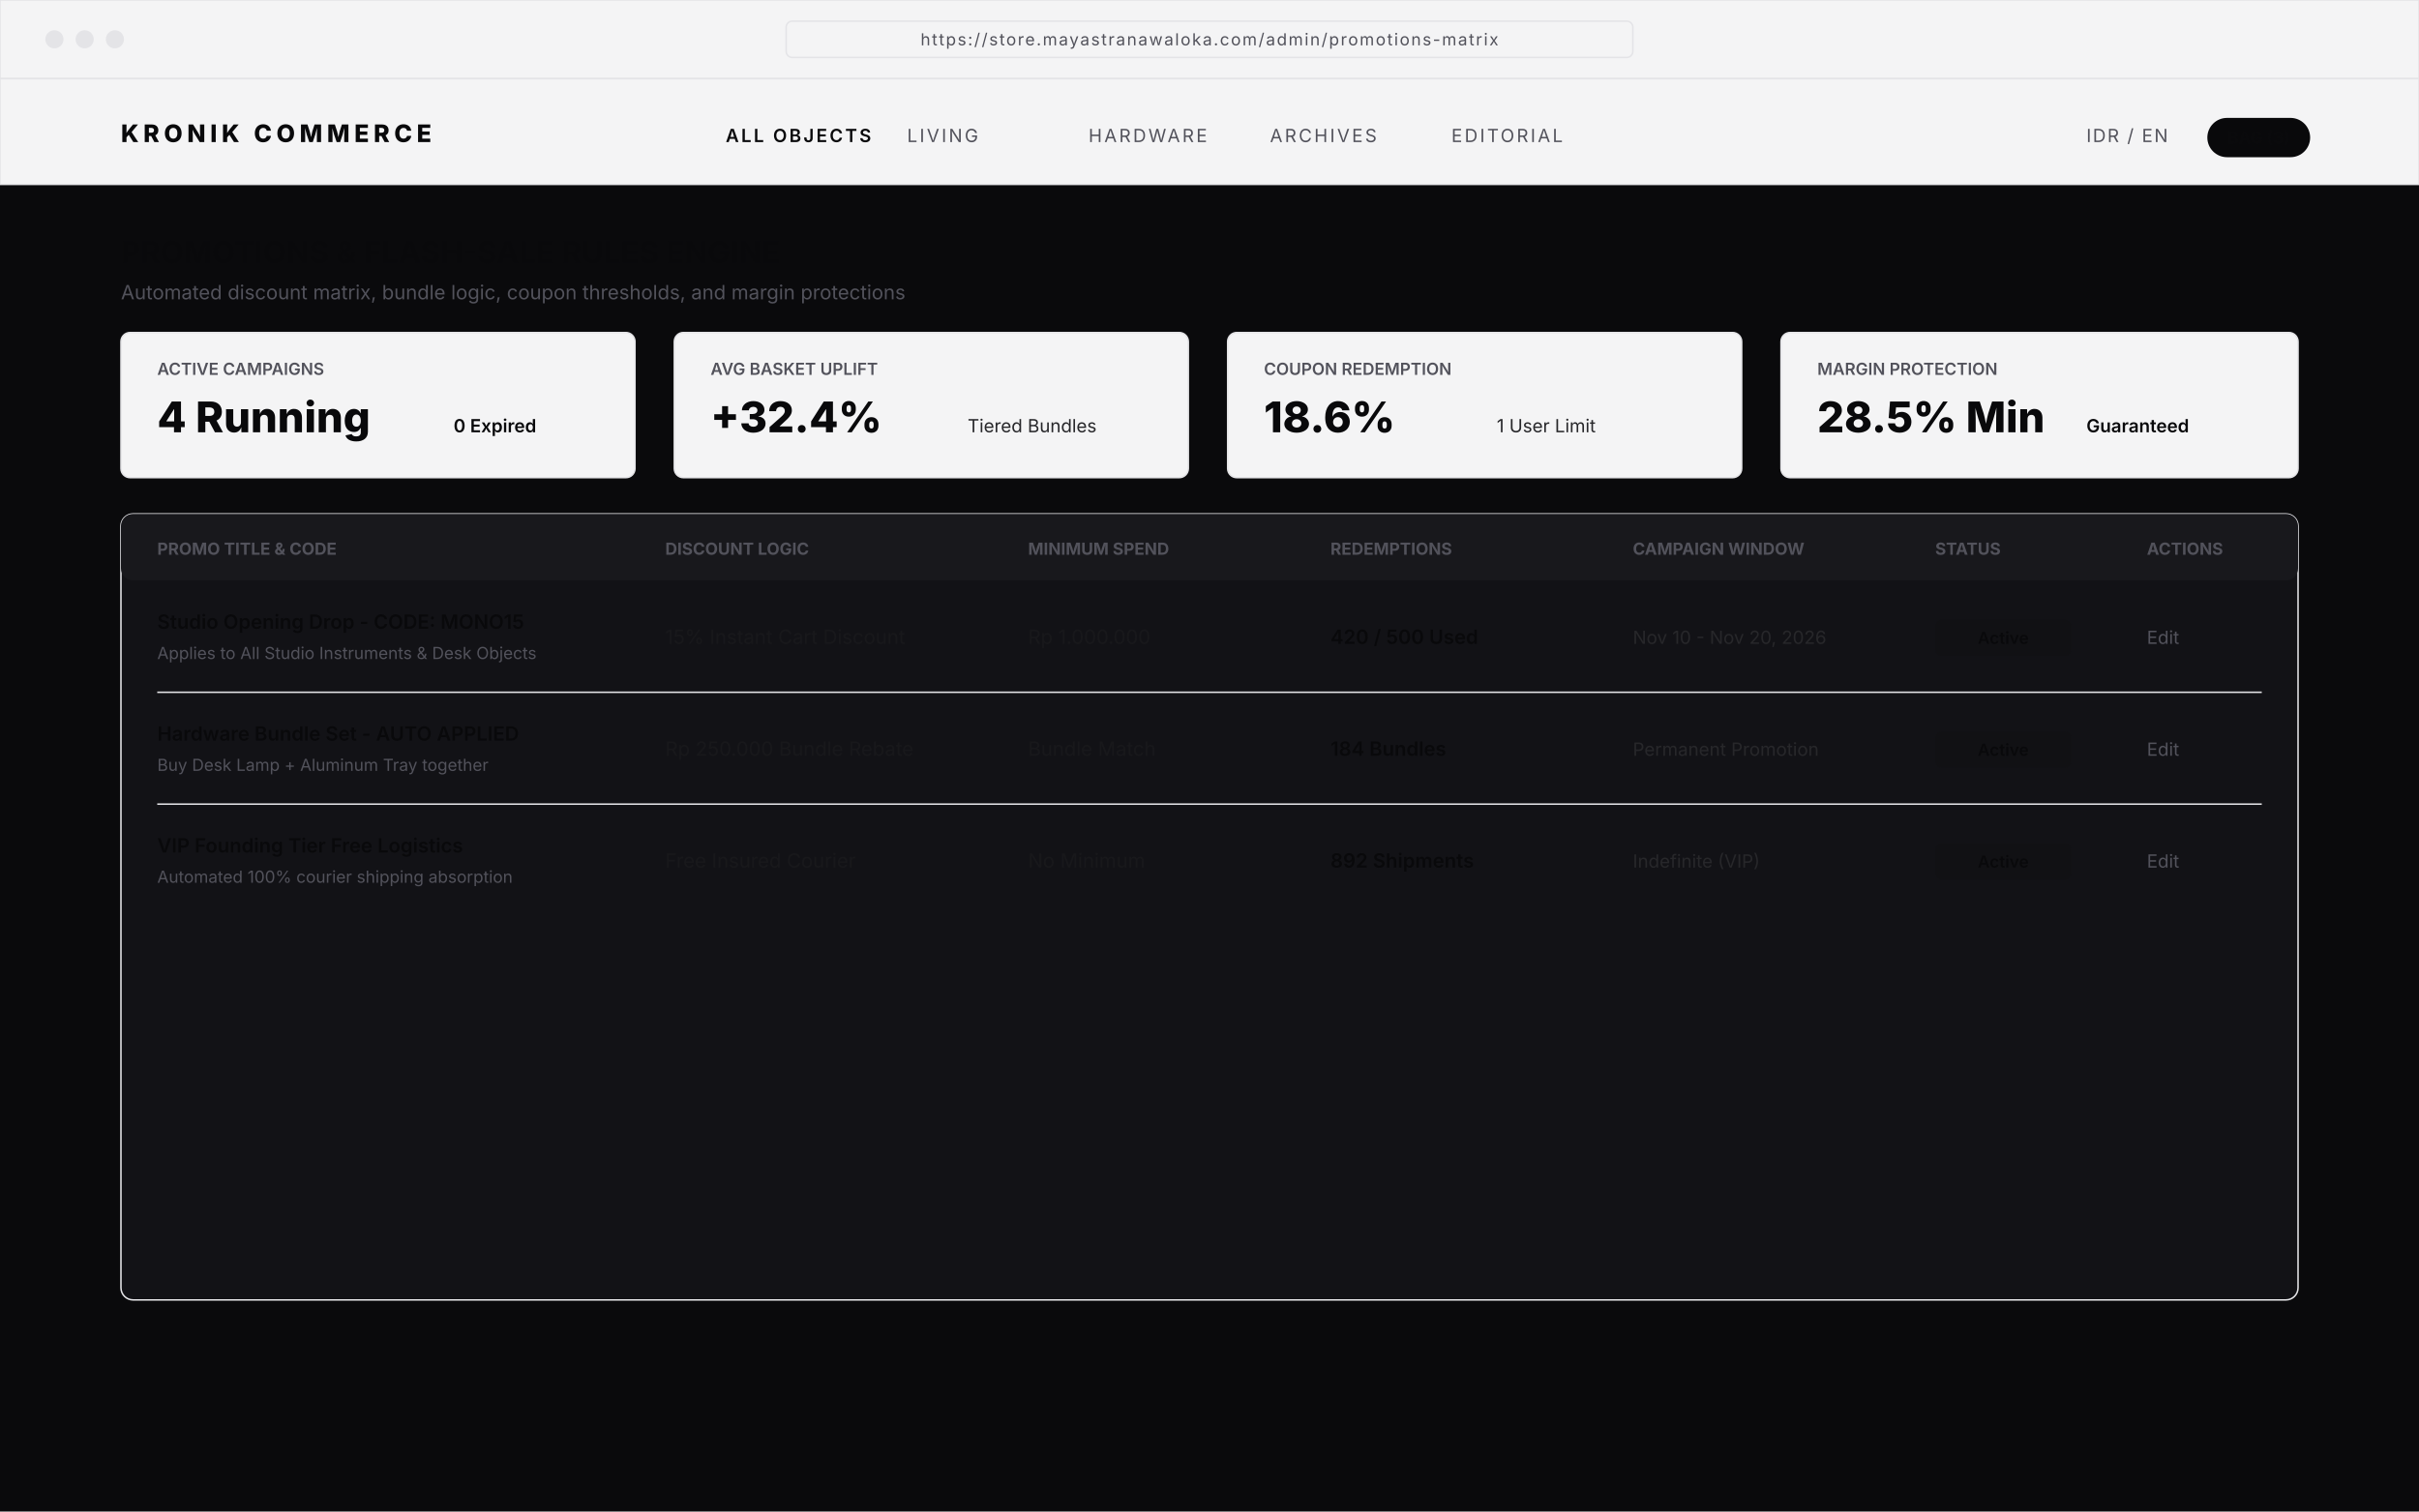
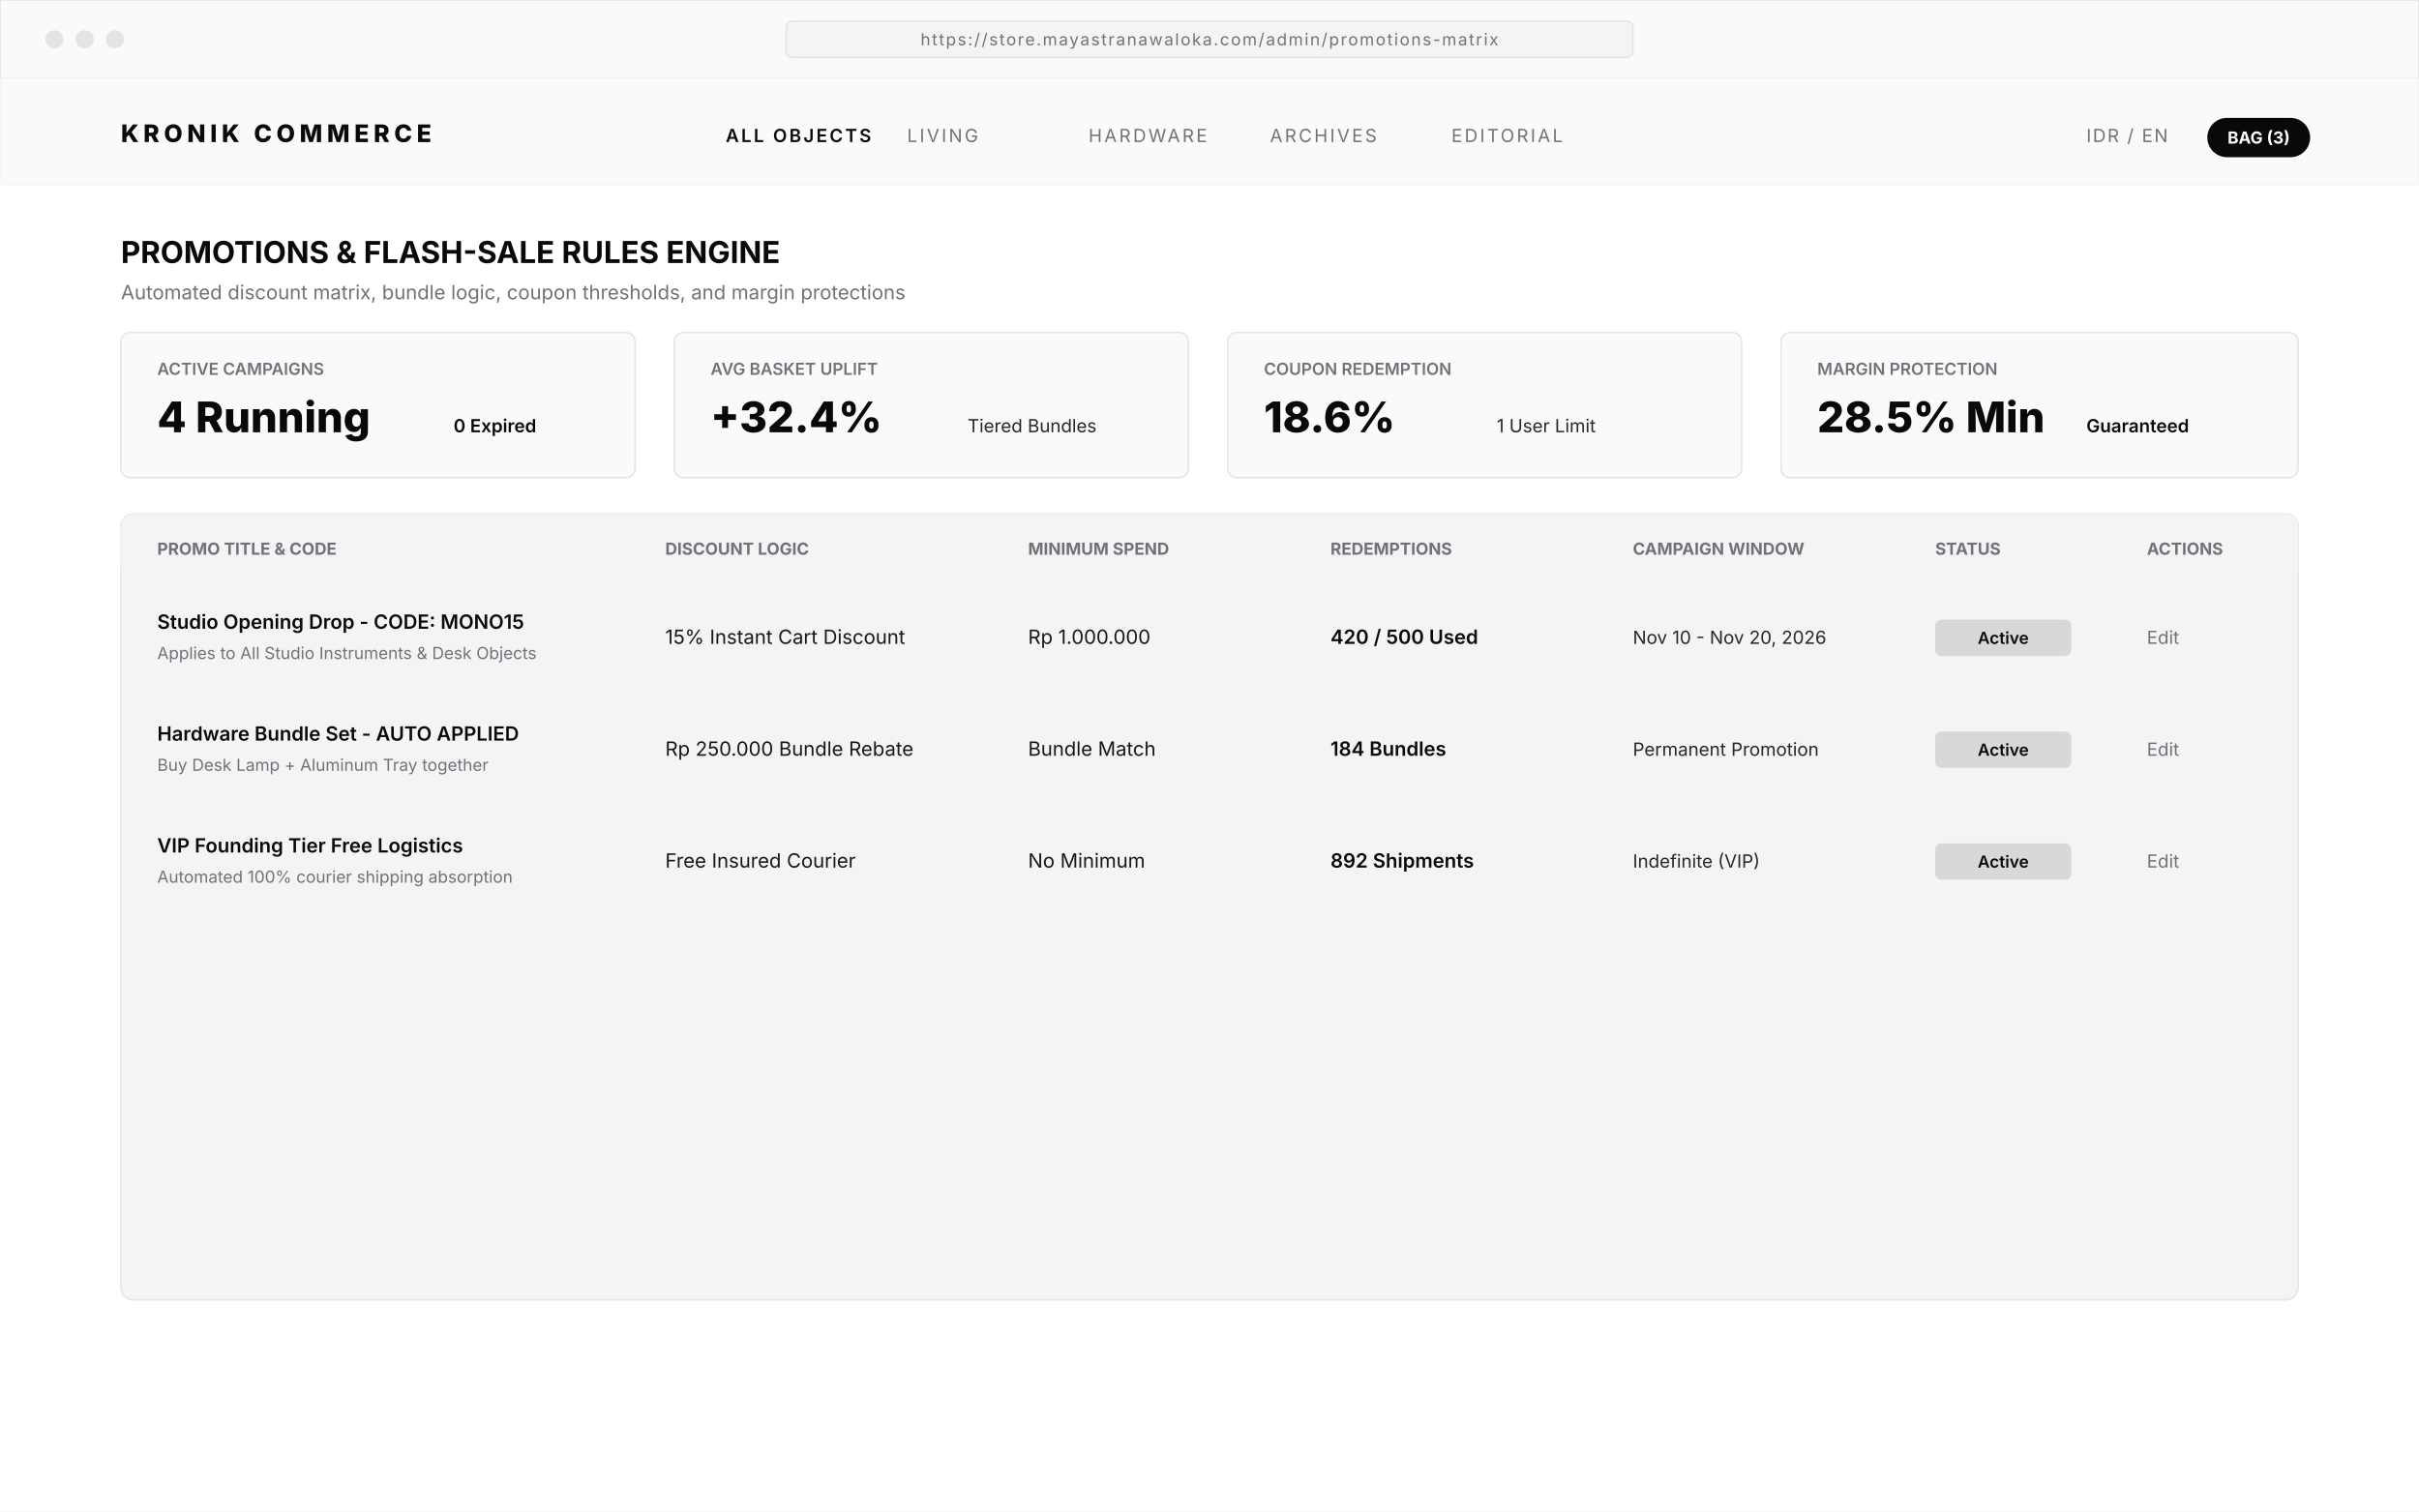
<svg xmlns="http://www.w3.org/2000/svg" viewBox="0 0 1600 1000" width="1600" height="1000" fill="none">
-   <rect width="1600" height="1000" fill="#0a0a0c" />
-   <rect width="1600" height="52" fill="#f4f4f5" stroke="#e4e4e7" stroke-width="1" />
+   <rect width="1600" height="1000" fill="#ffffff" />
+   <rect width="1600" height="52" fill="#fafafa" stroke="#e4e4e7" stroke-width="1" />
  <circle cx="36" cy="26" r="6" fill="#e4e4e7" />
  <circle cx="56" cy="26" r="6" fill="#e4e4e7" />
  <circle cx="76" cy="26" r="6" fill="#e4e4e7" />
  <rect x="520" y="14" width="560" height="24" rx="4" fill="#f4f4f5" stroke="#e4e4e7" stroke-width="1" />
-   <text x="800" y="30" fill="#52525b" font-family="-apple-system, BlinkMacSystemFont, sans-serif" font-size="11" text-anchor="middle" letter-spacing="1">https://store.mayastranawaloka.com/admin/promotions-matrix</text>
-   <rect y="52" width="1600" height="70" fill="#f4f4f5" stroke="#e4e4e7" stroke-width="1" />
+   <text x="800" y="30" fill="#71717a" font-family="-apple-system, BlinkMacSystemFont, sans-serif" font-size="11" text-anchor="middle" letter-spacing="1">https://store.mayastranawaloka.com/admin/promotions-matrix</text>
+   <rect y="52" width="1600" height="70" fill="#fafafa" stroke="#f4f4f5" stroke-width="1" />
  <text x="80" y="94" fill="#09090b" font-family="-apple-system, BlinkMacSystemFont, sans-serif" font-size="16" font-weight="800" letter-spacing="3">KRONIK COMMERCE</text>
  <g transform="translate(480, 94)">
    <text x="0" y="0" fill="#09090b" font-family="-apple-system, BlinkMacSystemFont, sans-serif" font-size="12" font-weight="600" letter-spacing="1.5">ALL OBJECTS</text>
-     <text x="120" y="0" fill="#52525b" font-family="-apple-system, BlinkMacSystemFont, sans-serif" font-size="12" letter-spacing="1.5">LIVING</text>
-     <text x="240" y="0" fill="#52525b" font-family="-apple-system, BlinkMacSystemFont, sans-serif" font-size="12" letter-spacing="1.5">HARDWARE</text>
-     <text x="360" y="0" fill="#52525b" font-family="-apple-system, BlinkMacSystemFont, sans-serif" font-size="12" letter-spacing="1.5">ARCHIVES</text>
-     <text x="480" y="0" fill="#52525b" font-family="-apple-system, BlinkMacSystemFont, sans-serif" font-size="12" letter-spacing="1.5">EDITORIAL</text>
+     <text x="120" y="0" fill="#71717a" font-family="-apple-system, BlinkMacSystemFont, sans-serif" font-size="12" letter-spacing="1.5">LIVING</text>
+     <text x="240" y="0" fill="#71717a" font-family="-apple-system, BlinkMacSystemFont, sans-serif" font-size="12" letter-spacing="1.5">HARDWARE</text>
+     <text x="360" y="0" fill="#71717a" font-family="-apple-system, BlinkMacSystemFont, sans-serif" font-size="12" letter-spacing="1.5">ARCHIVES</text>
+     <text x="480" y="0" fill="#71717a" font-family="-apple-system, BlinkMacSystemFont, sans-serif" font-size="12" letter-spacing="1.5">EDITORIAL</text>
  </g>
  <g transform="translate(1380, 94)">
-     <text x="0" y="0" fill="#52525b" font-family="-apple-system, BlinkMacSystemFont, sans-serif" font-size="12" letter-spacing="1">IDR / EN</text>
+     <text x="0" y="0" fill="#71717a" font-family="-apple-system, BlinkMacSystemFont, sans-serif" font-size="12" letter-spacing="1">IDR / EN</text>
    <rect x="80" y="-16" width="68" height="26" rx="13" fill="#09090b" />
-     <text x="114" y="1" fill="#0a0a0c" font-family="-apple-system, BlinkMacSystemFont, sans-serif" font-size="11" font-weight="700" text-anchor="middle">BAG (3)</text>
+     <text x="114" y="1" fill="#ffffff" font-family="-apple-system, BlinkMacSystemFont, sans-serif" font-size="11" font-weight="700" text-anchor="middle">BAG (3)</text>
  </g>
  <g transform="translate(80, 150)">
    <text x="0" y="24" fill="#09090b" font-family="-apple-system, BlinkMacSystemFont, sans-serif" font-size="20" font-weight="700">PROMOTIONS &amp; FLASH-SALE RULES ENGINE</text>
-     <text x="0" y="48" fill="#52525b" font-family="-apple-system, BlinkMacSystemFont, sans-serif" font-size="13">Automated discount matrix, bundle logic, coupon thresholds, and margin protections</text>
+     <text x="0" y="48" fill="#71717a" font-family="-apple-system, BlinkMacSystemFont, sans-serif" font-size="13">Automated discount matrix, bundle logic, coupon thresholds, and margin protections</text>
    <g transform="translate(0, 70)">
-       <rect x="0" y="0" width="340" height="96" rx="6" fill="#f4f4f5" stroke="#e4e4e7" stroke-width="1" />
-       <text x="24" y="28" fill="#52525b" font-family="-apple-system, BlinkMacSystemFont, sans-serif" font-size="11" font-weight="600">ACTIVE CAMPAIGNS</text>
+       <rect x="0" y="0" width="340" height="96" rx="6" fill="#fafafa" stroke="#e4e4e7" stroke-width="1" />
+       <text x="24" y="28" fill="#71717a" font-family="-apple-system, BlinkMacSystemFont, sans-serif" font-size="11" font-weight="600">ACTIVE CAMPAIGNS</text>
      <text x="24" y="66" fill="#09090b" font-family="-apple-system, BlinkMacSystemFont, sans-serif" font-size="28" font-weight="800">4 Running</text>
      <text x="220" y="66" fill="#09090b" font-family="-apple-system, BlinkMacSystemFont, sans-serif" font-size="12" font-weight="600">0 Expired</text>
-       <rect x="366" y="0" width="340" height="96" rx="6" fill="#f4f4f5" stroke="#e4e4e7" stroke-width="1" />
-       <text x="390" y="28" fill="#52525b" font-family="-apple-system, BlinkMacSystemFont, sans-serif" font-size="11" font-weight="600">AVG BASKET UPLIFT</text>
+       <rect x="366" y="0" width="340" height="96" rx="6" fill="#fafafa" stroke="#e4e4e7" stroke-width="1" />
+       <text x="390" y="28" fill="#71717a" font-family="-apple-system, BlinkMacSystemFont, sans-serif" font-size="11" font-weight="600">AVG BASKET UPLIFT</text>
      <text x="390" y="66" fill="#09090b" font-family="-apple-system, BlinkMacSystemFont, sans-serif" font-size="28" font-weight="800">+32.4%</text>
      <text x="560" y="66" fill="#27272a" font-family="-apple-system, BlinkMacSystemFont, sans-serif" font-size="12">Tiered Bundles</text>
-       <rect x="732" y="0" width="340" height="96" rx="6" fill="#f4f4f5" stroke="#e4e4e7" stroke-width="1" />
-       <text x="756" y="28" fill="#52525b" font-family="-apple-system, BlinkMacSystemFont, sans-serif" font-size="11" font-weight="600">COUPON REDEMPTION</text>
+       <rect x="732" y="0" width="340" height="96" rx="6" fill="#fafafa" stroke="#e4e4e7" stroke-width="1" />
+       <text x="756" y="28" fill="#71717a" font-family="-apple-system, BlinkMacSystemFont, sans-serif" font-size="11" font-weight="600">COUPON REDEMPTION</text>
      <text x="756" y="66" fill="#09090b" font-family="-apple-system, BlinkMacSystemFont, sans-serif" font-size="28" font-weight="800">18.6%</text>
      <text x="910" y="66" fill="#27272a" font-family="-apple-system, BlinkMacSystemFont, sans-serif" font-size="12">1 User Limit</text>
-       <rect x="1098" y="0" width="342" height="96" rx="6" fill="#f4f4f5" stroke="#e4e4e7" stroke-width="1" />
-       <text x="1122" y="28" fill="#52525b" font-family="-apple-system, BlinkMacSystemFont, sans-serif" font-size="11" font-weight="600">MARGIN PROTECTION</text>
+       <rect x="1098" y="0" width="342" height="96" rx="6" fill="#fafafa" stroke="#e4e4e7" stroke-width="1" />
+       <text x="1122" y="28" fill="#71717a" font-family="-apple-system, BlinkMacSystemFont, sans-serif" font-size="11" font-weight="600">MARGIN PROTECTION</text>
      <text x="1122" y="66" fill="#09090b" font-family="-apple-system, BlinkMacSystemFont, sans-serif" font-size="28" font-weight="800">28.5% Min</text>
      <text x="1300" y="66" fill="#09090b" font-family="-apple-system, BlinkMacSystemFont, sans-serif" font-size="12" font-weight="600">Guaranteed</text>
    </g>
    <g transform="translate(0, 190)">
-       <rect x="0" y="0" width="1440" height="520" rx="8" fill="#121216" stroke="#e4e4e7" stroke-width="1" />
-       <rect x="0" y="0" width="1440" height="44" fill="#18181c" rx="8" />
-       <text x="24" y="27" fill="#52525b" font-family="-apple-system, BlinkMacSystemFont, sans-serif" font-size="11" font-weight="700">PROMO TITLE &amp; CODE</text>
-       <text x="360" y="27" fill="#52525b" font-family="-apple-system, BlinkMacSystemFont, sans-serif" font-size="11" font-weight="700">DISCOUNT LOGIC</text>
-       <text x="600" y="27" fill="#52525b" font-family="-apple-system, BlinkMacSystemFont, sans-serif" font-size="11" font-weight="700">MINIMUM SPEND</text>
-       <text x="800" y="27" fill="#52525b" font-family="-apple-system, BlinkMacSystemFont, sans-serif" font-size="11" font-weight="700">REDEMPTIONS</text>
-       <text x="1000" y="27" fill="#52525b" font-family="-apple-system, BlinkMacSystemFont, sans-serif" font-size="11" font-weight="700">CAMPAIGN WINDOW</text>
-       <text x="1200" y="27" fill="#52525b" font-family="-apple-system, BlinkMacSystemFont, sans-serif" font-size="11" font-weight="700">STATUS</text>
-       <text x="1340" y="27" fill="#52525b" font-family="-apple-system, BlinkMacSystemFont, sans-serif" font-size="11" font-weight="700">ACTIONS</text>
+       <rect x="0" y="0" width="1440" height="520" rx="8" fill="#f4f4f5" stroke="#e4e4e7" stroke-width="1" />
+       <rect x="0" y="0" width="1440" height="44" fill="#f4f4f5" rx="8" />
+       <text x="24" y="27" fill="#71717a" font-family="-apple-system, BlinkMacSystemFont, sans-serif" font-size="11" font-weight="700">PROMO TITLE &amp; CODE</text>
+       <text x="360" y="27" fill="#71717a" font-family="-apple-system, BlinkMacSystemFont, sans-serif" font-size="11" font-weight="700">DISCOUNT LOGIC</text>
+       <text x="600" y="27" fill="#71717a" font-family="-apple-system, BlinkMacSystemFont, sans-serif" font-size="11" font-weight="700">MINIMUM SPEND</text>
+       <text x="800" y="27" fill="#71717a" font-family="-apple-system, BlinkMacSystemFont, sans-serif" font-size="11" font-weight="700">REDEMPTIONS</text>
+       <text x="1000" y="27" fill="#71717a" font-family="-apple-system, BlinkMacSystemFont, sans-serif" font-size="11" font-weight="700">CAMPAIGN WINDOW</text>
+       <text x="1200" y="27" fill="#71717a" font-family="-apple-system, BlinkMacSystemFont, sans-serif" font-size="11" font-weight="700">STATUS</text>
+       <text x="1340" y="27" fill="#71717a" font-family="-apple-system, BlinkMacSystemFont, sans-serif" font-size="11" font-weight="700">ACTIONS</text>
      <g transform="translate(0, 44)">
        <text x="24" y="32" fill="#09090b" font-family="-apple-system, BlinkMacSystemFont, sans-serif" font-size="13" font-weight="600">Studio Opening Drop - CODE: MONO15</text>
-         <text x="24" y="52" fill="#52525b" font-family="-apple-system, BlinkMacSystemFont, sans-serif" font-size="11">Applies to All Studio Instruments &amp; Desk Objects</text>
+         <text x="24" y="52" fill="#71717a" font-family="-apple-system, BlinkMacSystemFont, sans-serif" font-size="11">Applies to All Studio Instruments &amp; Desk Objects</text>
        <text x="360" y="42" fill="#18181b" font-family="-apple-system, BlinkMacSystemFont, sans-serif" font-size="13">15% Instant Cart Discount</text>
        <text x="600" y="42" fill="#18181b" font-family="-apple-system, BlinkMacSystemFont, sans-serif" font-size="13">Rp 1.000.000</text>
        <text x="800" y="42" fill="#09090b" font-family="-apple-system, BlinkMacSystemFont, sans-serif" font-size="13" font-weight="600">420 / 500 Used</text>
        <text x="1000" y="42" fill="#27272a" font-family="-apple-system, BlinkMacSystemFont, sans-serif" font-size="12">Nov 10 - Nov 20, 2026</text>
        <rect x="1200" y="26" width="90" height="24" rx="4" fill="#09090b" fill-opacity="0.12" />
        <text x="1245" y="42" fill="#09090b" font-family="-apple-system, BlinkMacSystemFont, sans-serif" font-size="11" font-weight="600" text-anchor="middle">Active</text>
-         <text x="1340" y="42" fill="#52525b" font-family="-apple-system, BlinkMacSystemFont, sans-serif" font-size="12">Edit</text>
-         <line x1="24" y1="74" x2="1416" y2="74" stroke="#e4e4e7" />
+         <text x="1340" y="42" fill="#71717a" font-family="-apple-system, BlinkMacSystemFont, sans-serif" font-size="12">Edit</text>
+         <line x1="24" y1="74" x2="1416" y2="74" stroke="#f4f4f5" />
      </g>
      <g transform="translate(0, 118)">
        <text x="24" y="32" fill="#09090b" font-family="-apple-system, BlinkMacSystemFont, sans-serif" font-size="13" font-weight="600">Hardware Bundle Set - AUTO APPLIED</text>
-         <text x="24" y="52" fill="#52525b" font-family="-apple-system, BlinkMacSystemFont, sans-serif" font-size="11">Buy Desk Lamp + Aluminum Tray together</text>
+         <text x="24" y="52" fill="#71717a" font-family="-apple-system, BlinkMacSystemFont, sans-serif" font-size="11">Buy Desk Lamp + Aluminum Tray together</text>
        <text x="360" y="42" fill="#18181b" font-family="-apple-system, BlinkMacSystemFont, sans-serif" font-size="13">Rp 250.000 Bundle Rebate</text>
        <text x="600" y="42" fill="#18181b" font-family="-apple-system, BlinkMacSystemFont, sans-serif" font-size="13">Bundle Match</text>
        <text x="800" y="42" fill="#09090b" font-family="-apple-system, BlinkMacSystemFont, sans-serif" font-size="13" font-weight="600">184 Bundles</text>
        <text x="1000" y="42" fill="#27272a" font-family="-apple-system, BlinkMacSystemFont, sans-serif" font-size="12">Permanent Promotion</text>
        <rect x="1200" y="26" width="90" height="24" rx="4" fill="#09090b" fill-opacity="0.12" />
        <text x="1245" y="42" fill="#09090b" font-family="-apple-system, BlinkMacSystemFont, sans-serif" font-size="11" font-weight="600" text-anchor="middle">Active</text>
-         <text x="1340" y="42" fill="#52525b" font-family="-apple-system, BlinkMacSystemFont, sans-serif" font-size="12">Edit</text>
-         <line x1="24" y1="74" x2="1416" y2="74" stroke="#e4e4e7" />
+         <text x="1340" y="42" fill="#71717a" font-family="-apple-system, BlinkMacSystemFont, sans-serif" font-size="12">Edit</text>
+         <line x1="24" y1="74" x2="1416" y2="74" stroke="#f4f4f5" />
      </g>
      <g transform="translate(0, 192)">
        <text x="24" y="32" fill="#09090b" font-family="-apple-system, BlinkMacSystemFont, sans-serif" font-size="13" font-weight="600">VIP Founding Tier Free Logistics</text>
-         <text x="24" y="52" fill="#52525b" font-family="-apple-system, BlinkMacSystemFont, sans-serif" font-size="11">Automated 100% courier shipping absorption</text>
+         <text x="24" y="52" fill="#71717a" font-family="-apple-system, BlinkMacSystemFont, sans-serif" font-size="11">Automated 100% courier shipping absorption</text>
        <text x="360" y="42" fill="#18181b" font-family="-apple-system, BlinkMacSystemFont, sans-serif" font-size="13">Free Insured Courier</text>
        <text x="600" y="42" fill="#18181b" font-family="-apple-system, BlinkMacSystemFont, sans-serif" font-size="13">No Minimum</text>
        <text x="800" y="42" fill="#09090b" font-family="-apple-system, BlinkMacSystemFont, sans-serif" font-size="13" font-weight="600">892 Shipments</text>
        <text x="1000" y="42" fill="#27272a" font-family="-apple-system, BlinkMacSystemFont, sans-serif" font-size="12">Indefinite (VIP)</text>
        <rect x="1200" y="26" width="90" height="24" rx="4" fill="#09090b" fill-opacity="0.12" />
        <text x="1245" y="42" fill="#09090b" font-family="-apple-system, BlinkMacSystemFont, sans-serif" font-size="11" font-weight="600" text-anchor="middle">Active</text>
-         <text x="1340" y="42" fill="#52525b" font-family="-apple-system, BlinkMacSystemFont, sans-serif" font-size="12">Edit</text>
+         <text x="1340" y="42" fill="#71717a" font-family="-apple-system, BlinkMacSystemFont, sans-serif" font-size="12">Edit</text>
      </g>
    </g>
  </g>
</svg>
